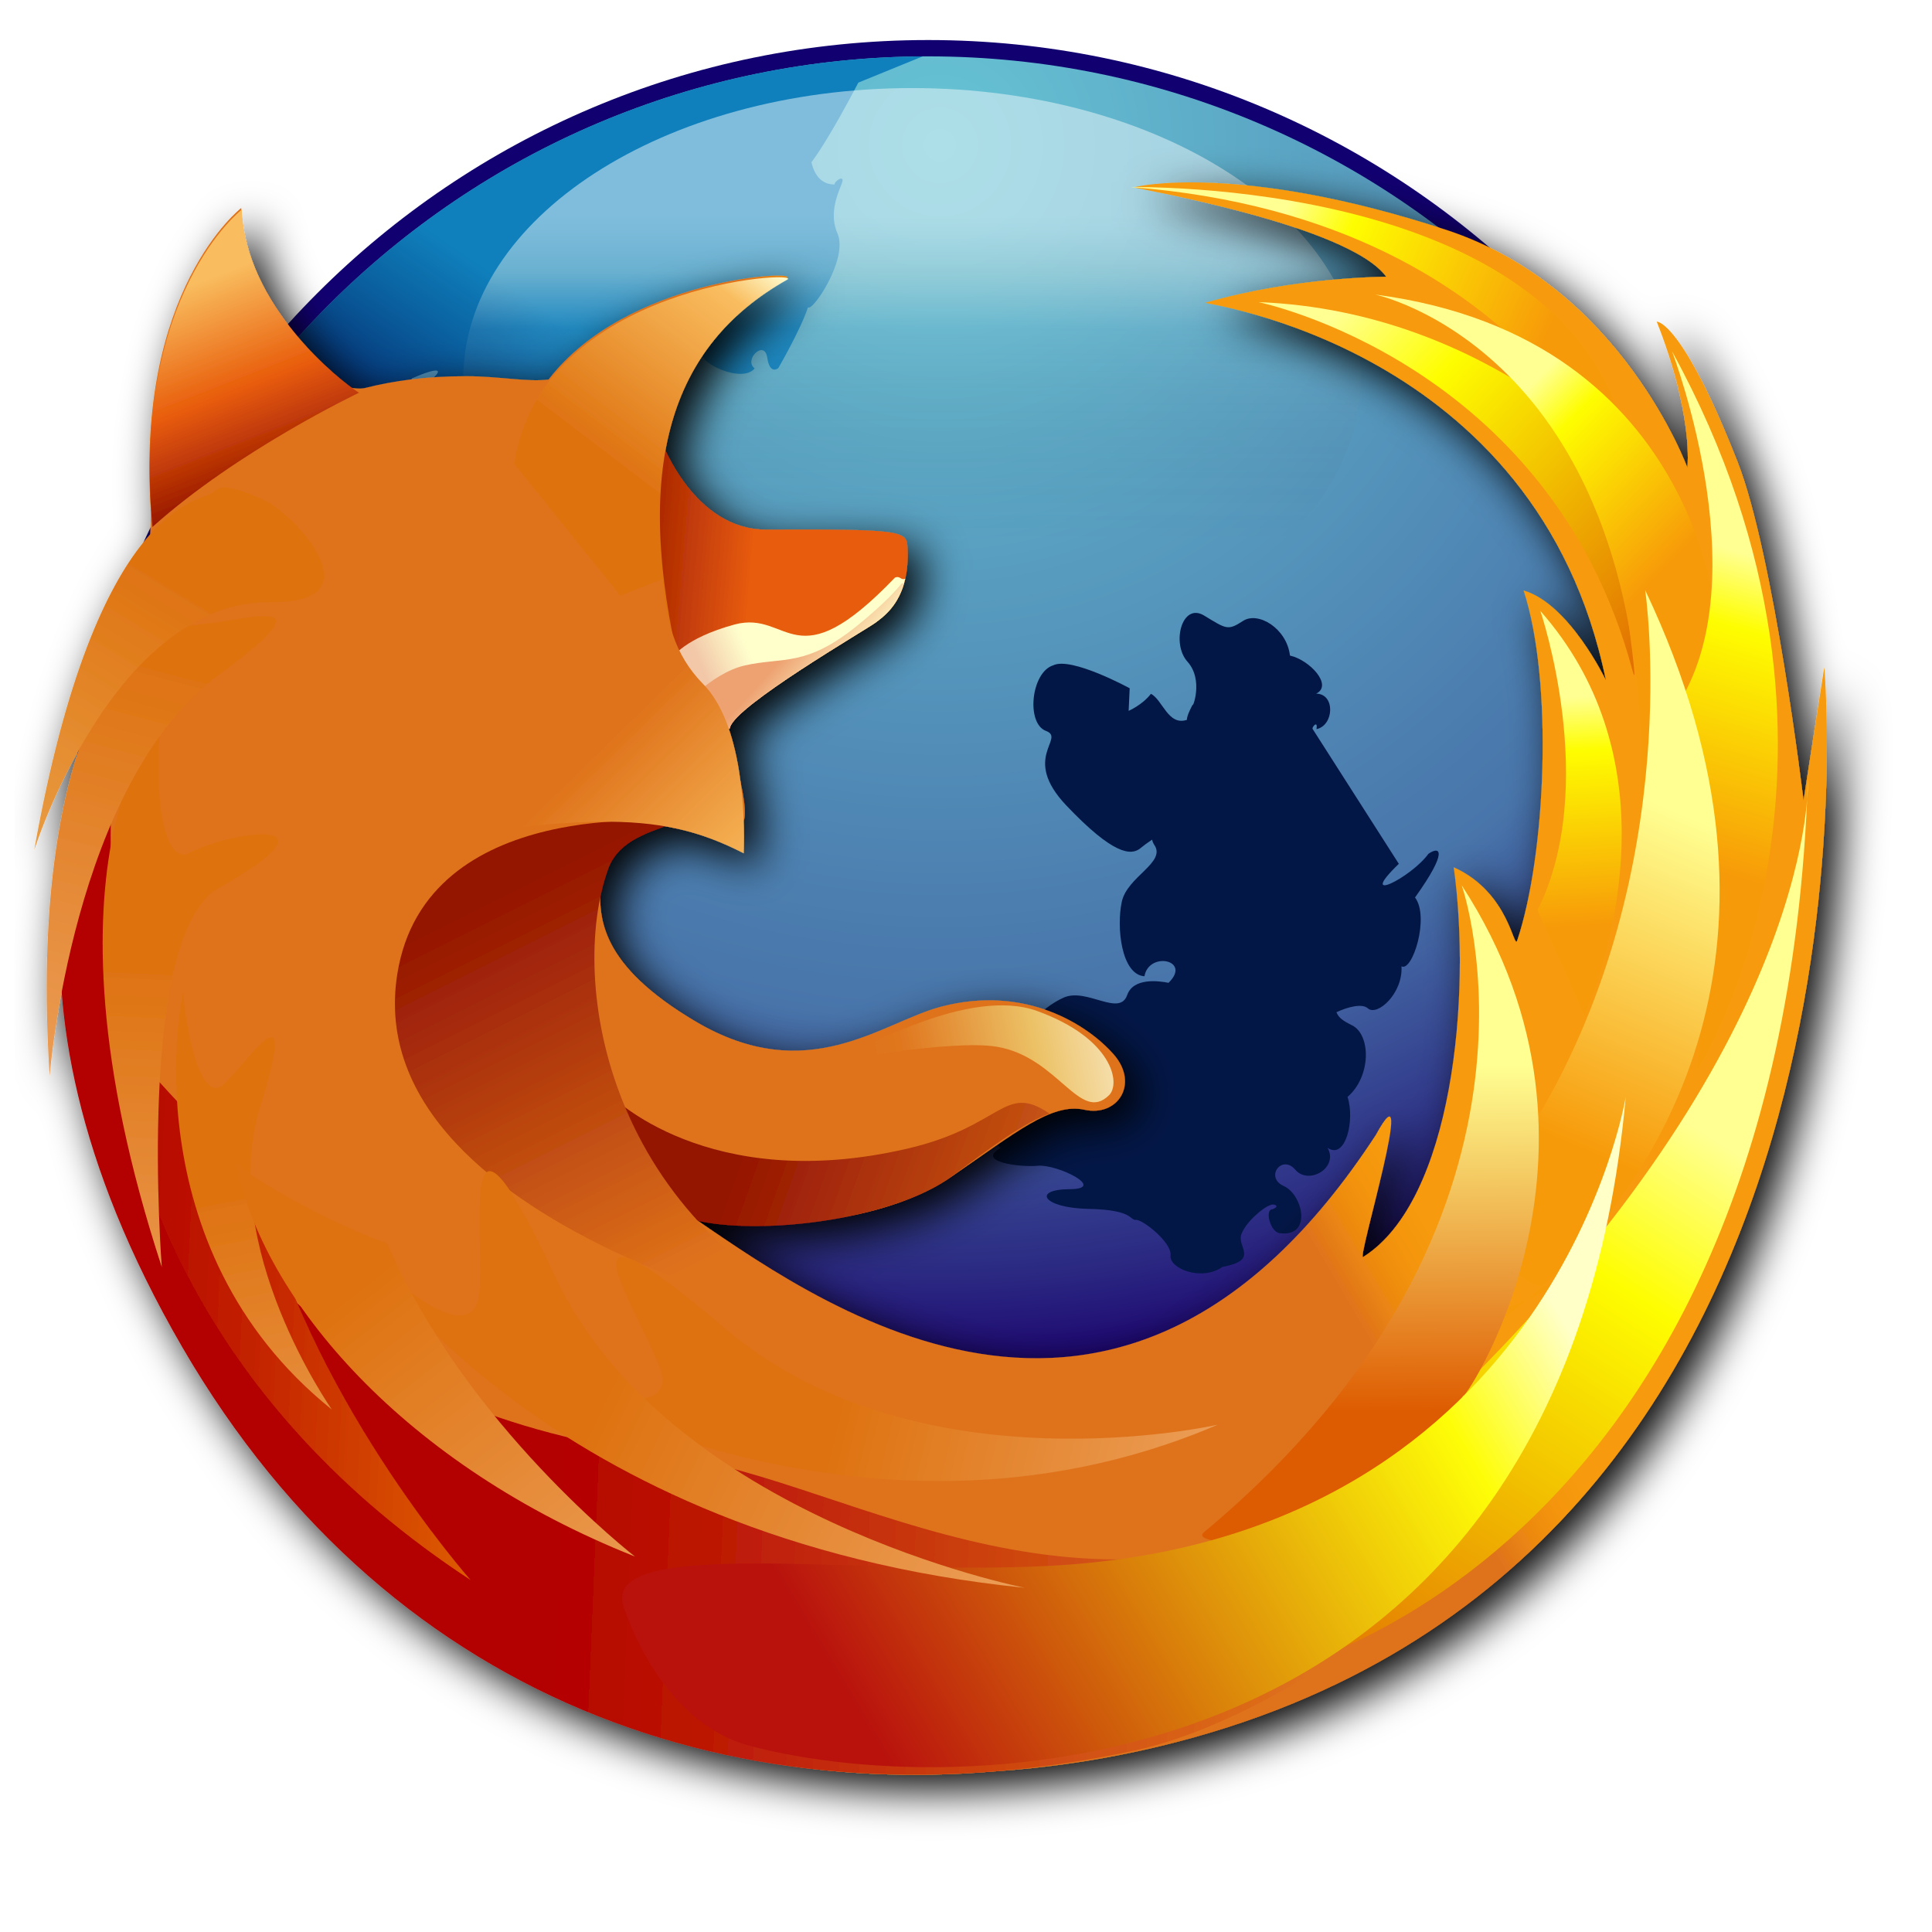
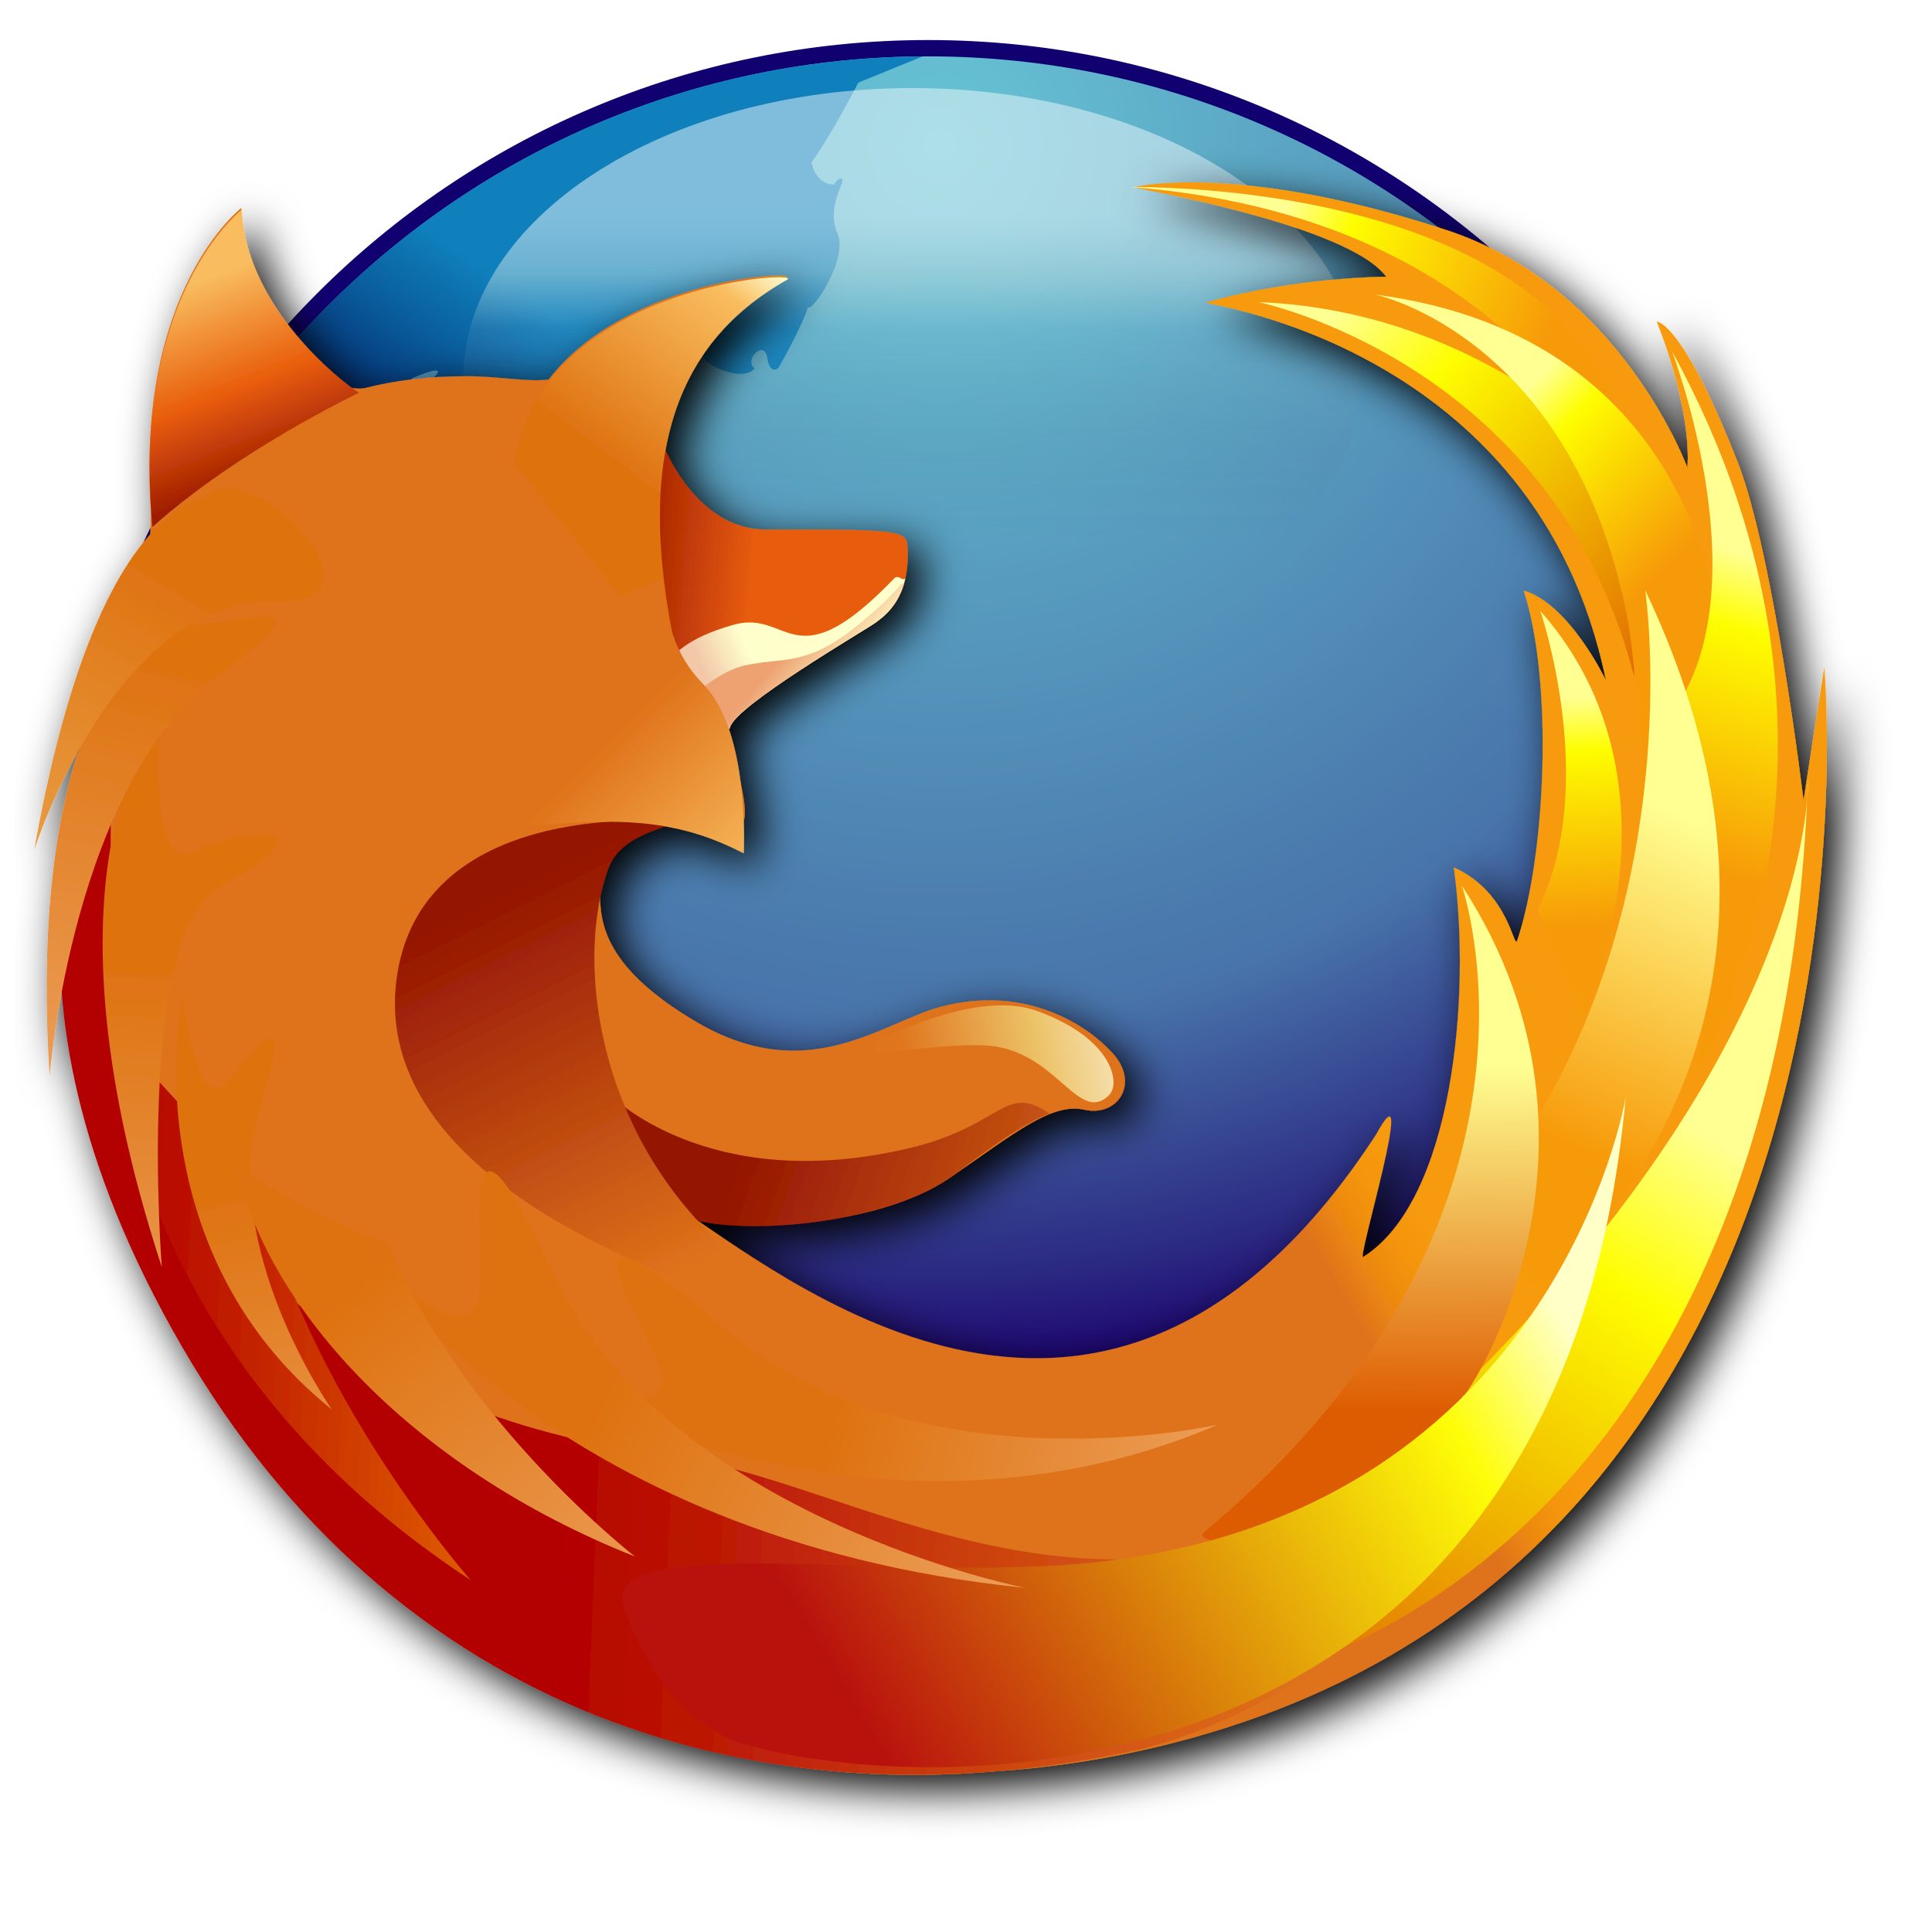
<svg xmlns="http://www.w3.org/2000/svg" xmlns:xlink="http://www.w3.org/1999/xlink" width="256" height="256" viewBox="0 0 132.72 127.219">
  <g>
    <g>
      <ellipse fill="#110070" cx="63.755" cy="59.375" rx="59.336" ry="59.375" />
      <radialGradient id="firefox-logo-61" cx="64.569" cy="7.227" r="104.221" fx="64.569" fy="7.227" gradientUnits="userSpaceOnUse">
        <stop offset="0" style="stop-color:#67C5D5" />
        <stop offset="0.576" style="stop-color:#4874AA" />
        <stop offset="0.749" style="stop-color:#2A2781" />
        <stop offset="0.815" style="stop-color:#1B006D" />
        <stop offset="1" style="stop-color:#596AAD" />
      </radialGradient>
      <ellipse fill="url(#firefox-logo-61)" cx="63.755" cy="59.375" rx="58.215" ry="58.254" />
-       <path fill="#031747" d="M90.165,47.314c-0.042-0.123,0.384-0.62,0.27,0.024 c1.209-0.245,1.311-2.43-0.021-2.438c1.176-0.58-0.453-2.318-1.799-2.615c-0.217-1.87-2.189-3.059-3.226-2.38 c-1.047,0.681-1.137,0.561-2.671-0.37c-1.528-0.927-2.264,1.928-1.14,3.175c1.131,1.256,0.311,3.281,0.358,2.935 c0,0-0.426,0.766-0.398,1.053c-1.294,0.439-1.672-1.383-2.475-1.786c-0.585,0.763-1.53,1.17-1.53,1.17l0.071-1.553 c0,0-4.017-2.188-5.251-1.575c-1.521,0.47-1.881,3.991-0.5,4.506c1.383,0.521-1.735,1.818,1.393,5.116 c3.213,3.386,4.455,3.483,5.111,2.932c0.162-0.139,0.442-0.347,0.784-0.578c0.031,0.13,0.083,0.255,0.163,0.373 c0.804,1.209-1.869,2.162-2.242,3.894c-0.379,1.751-0.03,5.007,1.556,5.118c0.302-1.735,3.27-1.122,1.655,0.45 c-0.703-0.142-2.421-0.357-2.841,0.841c-0.53,1.512-2.774-0.512-4.344,0.167c-1.563,0.674-3.844,2.887-3.076,4.443 c1.476-0.7,2.606,2.456,0.544,1.808c-2.069-0.65-1.667,0.583-1.667,0.583s-2.154,1.699-0.137,3.508 c-1.753,0.91,1.226,1.338,2.546,1.217c1.322-0.12,4.792,1.591,2.185,1.608c-2.612,0.016-1.834,1.294,1.294,1.355 c3.123,0.064,2.795,0.788,3.259,0.756c0.464-0.032,2.484,1.561,2.374,2.444c-0.113,0.884,2.116,1.801,3.566,0.788 c2.539-0.471,1.006-1.364,1.291-2.215c0.285-0.854,1.574-1.942,2.016-2.03c0.084-0.115,0.775,0.023,0.134,0.283 c-0.554,0.006-0.161,1.566,0.502,1.646c2.242,0.273,1.586-2.654,0.269-3.243c-1.32-0.594-0.135-2.204,0.792-1.12 c0.927,1.082,2.993-0.133,2.218-1.504c1.232,0.854,1.896-1.909,1.372-3.495c1.648-1.429,1.595-4.278,0.32-4.915 c-0.627-0.313-0.93-0.516-1.082-0.905c0.757-0.358,1.761-0.622,2.155-0.269c0.641,0.579,2.425-1.018,2.312-2.885 c0.751,0.412,1.947-3.395,0.931-4.727c2.326-3.252,1.699-3.547,0.921-3.002c-1.17,1.622-5.013,3.563-2.034,0.688" />
      <g>
        <defs>
          <ellipse id="firefox-logo-8" cx="63.755" cy="59.375" rx="58.215" ry="58.254" />
        </defs>
        <clipPath id="firefox-logo-68">
          <use xlink:href="#firefox-logo-8" />
        </clipPath>
        <linearGradient id="firefox-logo-70" gradientUnits="userSpaceOnUse" x1="38.492" y1="19.147" x2="29.174" y2="32.832">
          <stop offset="0" style="stop-color:#0F80BC" />
          <stop offset="0.338" style="stop-color:#0A5F9E" />
          <stop offset="1" style="stop-color:#00145A" />
        </linearGradient>
        <path clip-path="url(#firefox-logo-68)" fill="url(#firefox-logo-70)" d="M38.752,6.095 c-10.573,4.747-18.551,14.531-18.551,14.531s0.938,2.145,1.265,1.987c0.33-0.156-2.361,5.628-0.386,5.954 c1.985,0.325,7.696-3.578,6.637-3.22c-1.056,0.356,0.595-2.112,0.595-2.112s2.972-1.318,1.214,0.202 c-1.743,1.511,2.318,0.187,2.255,0.496c-0.064,0.311,0.525,1.147,0.525,1.147s-1.393,1.494,0.406,0.892 c6.172-2.075,0.812,1.779,0.812,1.779l0.106,1.312l2.67,0.464l1.578-0.15c0,0,1.381-2.436,1.914-3.098 c0.535-0.663,1.028-3.284,1.028-3.284s0.803-0.084-0.213-0.468c-1.016-0.385,0.972-1.583,1.886-1.434l4.303-1.336 c0.138,0.068,0.292,0.103,0.47,0.082c0.985-0.114,0.489,1.603,1.294,2.25c0.796,0.644,2.627,1.264,3.283,0.469 c-0.784-0.594,0.674-2.011,0.86-0.751c0.187,1.249,0.767,0.723,0.767,0.723s1.543-2.654,2.036-4.177 c0.27,0.377,2.788-3.309,2.025-5.067c-0.771-1.78,0.479-3.456,0.34-3.715c-0.143-0.256-0.896,0.528-0.34,0.34 c0.561-0.192-1.589,0.772-1.874-2.061c-0.288-2.89-0.707,0.243-0.985,1.169c0.377,1.508,4.29-6.093,4.29-6.093l5.044-2.057 C64.006,0.873,52.525-0.088,38.752,6.095z" />
      </g>
      <linearGradient id="firefox-logo-71" gradientUnits="userSpaceOnUse" x1="62.652" y1="34.546" x2="62.652" y2="11.895">
        <stop offset="0.014" style="stop-color:#000000" stop-opacity="0" />
        <stop offset="0.65" style="stop-color:#C4E0E3" stop-opacity="0.2" />
        <stop offset="0.822" style="stop-color:#C4E0E3" />
        <stop offset="0.85" style="stop-color:#CDE5E8" />
        <stop offset="0.944" style="stop-color:#E8F4F7" />
        <stop offset="1" style="stop-color:#F2FAFC" />
      </linearGradient>
      <ellipse opacity="0.5" fill="url(#firefox-logo-71)" cx="62.652" cy="23.271" rx="30.825" ry="19.971" />
    </g>
    <filter id="blurshadow" x="-25%" y="-25%" width="150%" height="150%">
      <feGaussianBlur in="SourceAlpha" stdDeviation="1.5" result="blur" />
      <feOffset dx="1" dy="1" in="blur" result="shift" />
      <feMerge>
        <feMergeNode in="shift" />
        <feMergeNode in="SourceGraphic" />
      </feMerge>
    </filter>
    <g filter="url(#blurshadow)">
      <g>
        <linearGradient id="firefox-logo-74" gradientUnits="userSpaceOnUse" x1="64.478" y1="56.301" x2="78.466" y2="48.085">
          <stop offset="0" style="stop-color:#DF731B" />
          <stop offset="0.545" style="stop-color:#DF731B" />
          <stop offset="0.701" style="stop-color:#EC8811" />
          <stop offset="0.859" style="stop-color:#F4950B" />
          <stop offset="1" style="stop-color:#F79A09" />
        </linearGradient>
        <path fill="url(#firefox-logo-74)" d="M125.321,43.084l-1.426,9.15c0,0-2.039-16.94-4.538-23.273 c-3.83-9.704-5.534-9.626-5.545-9.612c2.565,6.519,2.1,10.021,2.1,10.021s-4.545-12.387-16.562-16.328 c-14.232-4.665-21.482-2.979-21.428-2.914c0.054,0.066,14.709,2.562,17.308,6.133c0,0-6.225,0-12.42,1.785 c-0.28,0.08,22.793,2.882,27.51,25.938c0,0-2.529-5.277-5.657-6.173c2.057,6.258,1.529,18.133-0.43,24.035 c-0.252,0.759-0.51-3.281-4.369-5.021c1.236,8.857-0.074,22.905-6.219,26.775c-0.479,0.301,3.852-13.868,0.871-8.39 c-17.797,27.287-38.956,11.04-47.538,5.249c6.888,1.688,14.205,0.472,18.441-2.423c4.275-2.922,6.804-5.058,9.075-4.553 c2.27,0.507,3.781-1.771,2.018-3.792c-1.765-2.025-6.051-4.808-11.849-3.291c-4.089,1.071-9.156,5.595-16.891,1.014 c-6.599-3.91-6.554-7.085-6.554-9.108c0-2.024,1.8-5.1,5.076-4.595c2.934,0.453,1.388-1.27,4.545,0 c0.86,0.346-0.086-4.129-1.31-6.996c2.357-4.919,10.004-6.381,10.575-6.812c1.034-0.782,0.465-1.172,0.818-2.35 c0.33-1.097,0.541-4.062-8.017-3.243c-3.938,0.377-6.443-4.726-7.264-5.965c0.266-1.577,0.693-3.018,1.271-4.338 c0.587-1.203,1.228-2.305,1.868-3.139c0.2-0.261,0.374-0.49,0.532-0.703c1.276-1.488,2.842-2.76,4.722-3.818 c0.981-0.554-10.969-0.035-16.346,6.974c-1.443,0.188-3.423-0.228-5.636-0.228c-2.774,0-4.953,0.303-6.97,0.81 c-0.323,0.081-0.844,0.037-1.481-0.115c-1.775-1.839-6.797-6.259-7.027-12.254c0,0-7.302,5.612-6.209,20.912 c-0.096,8.461-2.594,6.042-3.879,10.634c-0.598,2.176,0.899,3.815,0.899,3.879c-0.002,0.033,1.796-1.946,1.796-1.946 s-11.323,19.617,3.3,44.66c12.604,21.589,33.755,31.13,55.703,29.272c3.839-0.25,7.706-0.822,11.564-1.754 C130.881,104.828,125.321,43.084,125.321,43.084z" />
      </g>
      <linearGradient id="firefox-logo-75" gradientUnits="userSpaceOnUse" x1="41.839" y1="36.962" x2="52.697" y2="37.892">
        <stop offset="0.011" style="stop-color:#941403" />
        <stop offset="0.897" style="stop-color:#E85C0A" />
      </linearGradient>
      <path fill="url(#firefox-logo-75)" d="M45.469,27.61c0,0,2.21,6.039,7.167,6.019 c9.457-0.038,9.646,0.093,9.707,1.243c0.188,3.5-1.54,4.647-2.201,5.145c-0.663,0.497-9.668,5.718-9.999,7.211 C49.812,48.72,39.752,33.03,39.752,33.03L45.469,27.61z" />
      <linearGradient id="firefox-logo-77" gradientUnits="userSpaceOnUse" x1="48.731" y1="44.32" x2="51.856" y2="42.945">
        <stop offset="0" style="stop-color:#F2C8A9" />
        <stop offset="1" style="stop-color:#FFFFCC" />
      </linearGradient>
      <path fill="url(#firefox-logo-77)" d="M60.143,40.017c0.502-0.378,1.616-1.137,2.042-3.011 c-0.311,0.126-0.34-0.23-0.707-0.076c-6.955,7.255-7.221,2.203-11.017,3.22c-3.46,0.947-4.237,2.246-4.383,2.347 c0.051,0.073,0.104,0.148,0.155,0.221c0.997,0.506,1.953,2.122,2.671,3.564c0.702,0.836,1.173,1.248,1.241,0.945 C50.475,45.734,59.48,40.513,60.143,40.017z" />
      <linearGradient id="firefox-logo-78" gradientUnits="userSpaceOnUse" x1="38.768" y1="82.582" x2="91.339" y2="84.747">
        <stop offset="0" style="stop-color:#B30000" />
        <stop offset="1" style="stop-color:#DF731B" />
      </linearGradient>
      <path fill="url(#firefox-logo-78)" d="M8.18,45.782C6.76,48.761-2.352,64.159,12.519,89.787 c14.552,25.084,39.737,33.276,65.45,27.71c7.34-1.588,15.803-7.331,21.196-11.545c-3.465-8.74-1.414-8.412-3.271-7.262 c-20.714,12.823-37.18,0.174-49.924-1.443C-0.913,91.305,8.345,45.689,8.345,45.689L8.18,45.782z" />
      <linearGradient id="firefox-logo-79" gradientUnits="userSpaceOnUse" x1="51.278" y1="74.424" x2="78.689" y2="84.212">
        <stop offset="0" style="stop-color:#941403" />
        <stop offset="1" style="stop-color:#DF731B" />
      </linearGradient>
      <path fill="url(#firefox-logo-79)" d="M47.219,80.933c4.419,1.325,14.06,0.183,18.201-2.897 c2.79-2.074,4.898-3.638,6.671-4.292c-3.134-2.129-3.184,0.889-9.774,2.415c-13.728,3.185-20.393-3.695-20.393-3.695 c0.972,5.444,4.372,8.095,5.902,9.036C47.42,81.14,47.207,80.929,47.219,80.933z" />
      <linearGradient id="firefox-logo-80" gradientUnits="userSpaceOnUse" x1="6.106" y1="87.057" x2="32.828" y2="87.057" gradientTransform="matrix(0.9988 0.049 -0.049 0.9988 4.7153 -1.2399)">
        <stop offset="0.056" style="stop-color:#B30000" />
        <stop offset="1" style="stop-color:#DE5C01" />
      </linearGradient>
      <path fill="url(#firefox-logo-80)" d="M32.332,105.794c0,0-11.428-12.896-14.618-27.338 c-4.704-4.443-8.042-8.2-10.259-10.917C8.735,77.816,13.975,93.771,32.332,105.794z" />
      <linearGradient id="firefox-logo-81" gradientUnits="userSpaceOnUse" x1="209.723" y1="-130.659" x2="224.261" y2="-85.619" gradientTransform="matrix(0.9929 0.1186 -0.1186 0.9929 -207.2682 181.2932)">
        <stop offset="0.056" style="stop-color:#DE7210" />
        <stop offset="1" style="stop-color:#F6C08F" />
      </linearGradient>
      <path fill="url(#firefox-logo-81)" d="M22.799,94.082c0,0-7.887-11.228-4.93-20.762 c2.66-8.571-0.565-3.472-2.441-1.64c-1.895,1.851-2.869-5.464-2.821-6.307c0.003-0.018,0.001-0.026-0.001-0.027 C12.487,65.321,8.852,82.872,22.799,94.082z" />
      <linearGradient id="firefox-logo-82" gradientUnits="userSpaceOnUse" x1="12.471" y1="61.107" x2="12.471" y2="111.455" gradientTransform="matrix(0.999 0.0448 -0.0448 0.999 3.2321 -0.6968)">
        <stop offset="0.056" style="stop-color:#DE7210" />
        <stop offset="1" style="stop-color:#F6C08F" />
      </linearGradient>
      <path fill="url(#firefox-logo-82)" d="M11.115,84.294c0,0-1.798-22.788,3.885-26.009 c9.025-5.115,0.753-3.919-1.864-2.499c-2.645,1.433-2.4-8-2.026-8.896C11.477,46.007,1.795,55.808,11.115,84.294z" />
      <path fill="#A40000" d="M50.601,17.239c0,0-7.145,7.257-7.092,7.282c0.054,0.026,0.205,9.315,0.438,11.948 c0.856,1.011,3.524,7.588,1.482,6.128c-2.086-1.49-0.582-1.522-0.4-0.765c0.005,0.025,0.005,0.037,0,0.037 C44.891,41.933,39.844,30.946,50.601,17.239z" />
      <linearGradient id="firefox-logo-83" gradientUnits="userSpaceOnUse" x1="18.348" y1="30.846" x2="12.886" y2="16.85">
        <stop offset="0.011" style="stop-color:#941403" />
        <stop offset="0.472" style="stop-color:#E85C0A" />
        <stop offset="1" style="stop-color:#F9BD5F" />
      </linearGradient>
      <path fill="url(#firefox-logo-83)" d="M16.613,11.647c0,0-7.594,5.825-6.143,21.805 c5.878-5.277,14.19-9.222,14.19-9.222C23.265,23.352,16.866,18.233,16.613,11.647z" />
      <linearGradient id="firefox-logo-84" gradientUnits="userSpaceOnUse" x1="41.704" y1="34.058" x2="54.792" y2="16.853">
        <stop offset="0.197" style="stop-color:#DE7210" />
        <stop offset="0.843" style="stop-color:#F9BD5F" />
        <stop offset="1" style="stop-color:#FFFCCF" />
      </linearGradient>
      <path fill="url(#firefox-logo-84)" d="M35.328,29.122l11.406,14.185c-3.291-13.93-0.761-22.288,7.34-26.847 C55.273,15.784,37.149,16.703,35.328,29.122z" />
      <linearGradient id="firefox-logo-85" gradientUnits="userSpaceOnUse" x1="34.784" y1="57.541" x2="48.052" y2="84.079">
        <stop offset="0.017" style="stop-color:#941403" />
        <stop offset="1" style="stop-color:#DF731B" />
      </linearGradient>
      <path fill="url(#firefox-logo-85)" d="M27.292,64.164C29.237,51.908,46.294,53.71,46.294,53.71 c-0.761,0.565-3.683,0.903-4.52,3.241c-2.762,7.719-0.128,24.581,17.078,31.653C60.667,89.352,24.418,82.276,27.292,64.164z" />
      <linearGradient id="firefox-logo-86" gradientUnits="userSpaceOnUse" x1="54.825" y1="41.267" x2="58.139" y2="44.27">
        <stop offset="0" style="stop-color:#EEA272" />
        <stop offset="1" style="stop-color:#FFFFCC" />
      </linearGradient>
      <path fill="url(#firefox-logo-86)" d="M62.087,37.338c-0.084-0.015-0.158-0.013-0.195,0.037 c-0.21,0.281-1.021,1.239-2.95,2.81c-3.583,2.915-5.093,2.177-7.762,2.774c-1.215,0.271-2.37,1.087-3.148,1.741 c0.315,0.509,0.609,1.057,0.871,1.582c0.702,0.836,1.173,1.248,1.241,0.945c0.331-1.493,9.336-6.714,9.999-7.211 C60.613,39.663,61.611,38.962,62.087,37.338z" />
      <linearGradient id="firefox-logo-87" gradientUnits="userSpaceOnUse" x1="35.5" y1="48.361" x2="50.721" y2="63.893">
        <stop offset="0.197" style="stop-color:#DF731B" />
        <stop offset="0.843" style="stop-color:#F9BD5F" />
        <stop offset="1" style="stop-color:#FFFCCF" />
      </linearGradient>
      <path fill="url(#firefox-logo-87)" d="M51.09,55.865c0.1-2.59-0.081-8.881-2.774-11.611 c-2.057-2.085-2.54-4.474-2.816-7.201c-22.363,8.353-25.556,19.272-23.32,18.917C40.066,53.135,45.094,52.788,51.09,55.865z" />
      <linearGradient id="firefox-logo-88" gradientUnits="userSpaceOnUse" x1="847.471" y1="-1065.021" x2="847.471" y2="-1007.958" gradientTransform="matrix(0.9673 0.2537 -0.2537 0.9673 -1076.666 855.2322)">
        <stop offset="0.056" style="stop-color:#DE7210" />
        <stop offset="1" style="stop-color:#F6C08F" />
      </linearGradient>
      <path fill="url(#firefox-logo-88)" d="M3.411,71.171c0,0,1.554-20.192,11.661-27.582 c7.935-5.805,1.773-3.696-1.291-3.456c-3.231,0.256-4.954,2.221-4.331,1.498c0.027-0.03,0.036-0.047,0.031-0.055 C9.375,41.451,1.897,47.726,3.411,71.171z" />
      <linearGradient id="firefox-logo-89" gradientUnits="userSpaceOnUse" x1="15.856" y1="36.413" x2="-3.437" y2="67.833" gradientTransform="matrix(0.9897 -0.0801 0.0949 1.1727 -3.8203 -4.9468)">
        <stop offset="0.056" style="stop-color:#DE7210" />
        <stop offset="1" style="stop-color:#F2C06E" />
      </linearGradient>
      <path fill="url(#firefox-logo-89)" d="M2.347,55.658c0,0,5.416-17.192,16.362-17.047 c7.259,0.097,1.501-6.134-0.695-7.081c-2.291-0.981-2.839-0.943-3.374-0.469C13.838,31.771,6.636,31.497,2.347,55.658z" />
      <linearGradient id="firefox-logo-90" gradientUnits="userSpaceOnUse" x1="80.929" y1="67.845" x2="60.433" y2="71.76">
        <stop offset="0.005" style="stop-color:#FFFAEE" />
        <stop offset="0.467" style="stop-color:#ECC267" />
        <stop offset="0.892" style="stop-color:#E07820" />
        <stop offset="1" style="stop-color:#DF731B" />
      </linearGradient>
      <path fill="url(#firefox-logo-90)" d="M76.185,72.486c0.823-0.807,0.249-3.903-4.924-5.78 c-4.694-1.705-12.021,2.63-14.195,3.486c0,0,8.299-1.555,11.411-1.037C72.695,69.857,74.177,74.456,76.185,72.486z" />
      <linearGradient id="firefox-logo-91" gradientUnits="userSpaceOnUse" x1="-411.273" y1="427.628" x2="-411.273" y2="475.32" gradientTransform="matrix(0.992 0.1261 -0.1261 0.992 477.0624 -332.3914)">
        <stop offset="0.056" style="stop-color:#DE7210" />
        <stop offset="1" style="stop-color:#F2C06E" />
      </linearGradient>
    </g>
    <g id="Fire">
      <linearGradient id="firefox-logo-110" gradientUnits="userSpaceOnUse" x1="88.331" y1="117.368" x2="117.265" y2="72.741">
        <stop offset="0" style="stop-color:#DE5C01" />
        <stop offset="0.736" style="stop-color:#FEFD00" />
        <stop offset="0.961" style="stop-color:#FFFF92" />
      </linearGradient>
      <path fill="url(#firefox-logo-110)" d="M124.199,50.76c0,0,0.771,17.288-23.244,41.304 c-2.669,2.668-17.16,16.244-16.65,20.317C84.484,113.82,122.326,106.576,124.199,50.76z" />
      <linearGradient id="firefox-logo-111" gradientUnits="userSpaceOnUse" x1="105.157" y1="22.738" x2="86.211" y2="14.417">
        <stop offset="0" style="stop-color:#F79A09" />
        <stop offset="0.736" style="stop-color:#FEFD00" />
        <stop offset="0.961" style="stop-color:#FFFF92" />
      </linearGradient>
      <path fill="url(#firefox-logo-111)" d="M77.64,10.096c28.926,2.222,34.528,23.021,34.53,21.748 C112.243,11.624,84.726,10.089,77.64,10.096z" />
      <linearGradient id="firefox-logo-112" gradientUnits="userSpaceOnUse" x1="117.882" y1="41.729" x2="91.359" y2="17.106">
        <stop offset="0" style="stop-color:#DE5C01" />
        <stop offset="0.736" style="stop-color:#FEFD00" />
        <stop offset="0.961" style="stop-color:#FFFF92" />
      </linearGradient>
      <path fill="url(#firefox-logo-112)" d="M86.449,18.003c0,0,20.053,4.099,25.709,25.354 c0.75,2.815-2.416-17.267-1.439-15.361C111.694,29.912,102.648,18.638,86.449,18.003z" />
      <linearGradient id="firefox-logo-113" gradientUnits="userSpaceOnUse" x1="1.14" y1="145.445" x2="-9.966" y2="133.959" gradientTransform="matrix(0.9996 -0.0282 0.0282 0.9996 104.7769 -104.6242)">
        <stop offset="0" style="stop-color:#F79A09" />
        <stop offset="0.736" style="stop-color:#FEFD00" />
        <stop offset="0.961" style="stop-color:#FFFF92" />
      </linearGradient>
      <path fill="url(#firefox-logo-113)" d="M94.464,17.483c0,0,18.11,3.775,18.29,32.509 c0.127,20.338,3.141,7.635,6.131,3.064c2.578-3.948,0.816-8.76,0.754-8.748c-0.01,0.003-1.305-3.743-0.432-2.156 c0.039,0.07-1.216-1.034-1.207-1.035C118.201,41.087,117.303,20.465,94.464,17.483z" />
      <linearGradient id="firefox-logo-114" gradientUnits="userSpaceOnUse" x1="113.436" y1="55.834" x2="119.687" y2="34.332">
        <stop offset="0" style="stop-color:#F79A09" />
        <stop offset="0.736" style="stop-color:#FEFD00" />
        <stop offset="0.961" style="stop-color:#FFFF92" />
      </linearGradient>
      <path fill="url(#firefox-logo-114)" d="M114.857,21.376c0,0,6.505,16.945-0.389,25.371 c-2.25,2.75-2.502,16.839,0.247,15.545c2.756-1.296,2.157,7.481,1.796,8.48c-0.008,0.019-0.01,0.028-0.006,0.031 C116.685,70.914,130.097,49.143,114.857,21.376z" />
      <linearGradient id="firefox-logo-115" gradientUnits="userSpaceOnUse" x1="-51.966" y1="212.788" x2="-52.194" y2="196.434" gradientTransform="matrix(0.9992 -0.0412 0.0412 0.9992 151.8961 -153.906)">
        <stop offset="0" style="stop-color:#F79A09" />
        <stop offset="0.736" style="stop-color:#FEFD00" />
        <stop offset="0.961" style="stop-color:#FFFF92" />
      </linearGradient>
      <path fill="url(#firefox-logo-115)" d="M105.814,39.215c0,0,4.095,11.989-0.193,20.56l3.244,7.245 C111.244,61.176,114.273,48.817,105.814,39.215z" />
      <linearGradient id="firefox-logo-116" gradientUnits="userSpaceOnUse" x1="-172.721" y1="332.082" x2="-161.456" y2="309.893" gradientTransform="matrix(0.9975 -0.0707 0.0707 0.9975 254.6004 -268.4704)">
        <stop offset="0" style="stop-color:#F79A09" />
        <stop offset="0.961" style="stop-color:#FFFF92" />
      </linearGradient>
      <path fill="url(#firefox-logo-116)" d="M113.016,37.789c0,0,2.832,19.03-7.387,36.208 c0.158,3.973-0.539,7.569-1.496,10.532c0.445,0.586,1.041,0.987,1.827,1.057c-0.347,0.32-0.692,0.62-1.026,0.904 c-0.614,0.271-1.243,0.558-1.852,0.853c-0.13,0.303-0.261,0.597-0.389,0.879c0.68-0.477,1.438-1.056,2.24-1.731 c2.087-0.922,3.965-1.638,3.961-1.642c0,0-0.383,0.143-1.303,0.478c-0.619,0.225-1.16,0.301-1.632,0.259 C113.851,78.394,124.665,62.311,113.016,37.789z M101.109,88.379c-0.902,0.529-1.558,1.025-1.698,1.408 c-0.103,0.279,0.512,0.118,1.575-0.479C101.041,88.989,101.086,88.676,101.109,88.379z" />
      <linearGradient id="firefox-logo-117" gradientUnits="userSpaceOnUse" x1="99.206" y1="87.747" x2="100.721" y2="63.169" gradientTransform="matrix(0.9975 -0.0707 0.0707 0.9975 -10.9669 13.6507)">
        <stop offset="0" style="stop-color:#DE5C01" />
        <stop offset="0.961" style="stop-color:#FFFF92" />
      </linearGradient>
      <path fill="url(#firefox-logo-117)" d="M100.412,58.065c0,0,8.057,22.932-17.693,44.432 c-1.519,1.269,10.452,0.726,11.5,0.25c3.086-1.402,6.733-10.757,6.303-9.637C100.095,94.229,112.479,76.574,100.412,58.065z" />
      <linearGradient id="firefox-logo-118" gradientUnits="userSpaceOnUse" x1="58.369" y1="113.859" x2="105.875" y2="85.465">
        <stop offset="0" style="stop-color:#B9120D" />
        <stop offset="0.814" style="stop-color:#FEFD07" />
        <stop offset="1" style="stop-color:#FFFFC7" />
      </linearGradient>
      <path fill="url(#firefox-logo-118)" d="M111.68,72.61c0,0-4.86,29.744-38.461,32.137 c-13.157,0.938-32.048-2.141-30.375,2.877c0.519,1.556,2.992,8.043,8.636,9.548C66.755,121.247,107.395,119.913,111.68,72.61z " />
    </g>
    <g>
      <linearGradient id="firefox-logo-119" gradientUnits="userSpaceOnUse" x1="54.24" y1="93.582" x2="102.907" y2="100.176" gradientTransform="matrix(0.9951 0.0989 -0.0989 0.9951 10.3843 -6.0754)">
        <stop offset="0.056" style="stop-color:#DE7210" />
        <stop offset="1" style="stop-color:#F6C08F" />
      </linearGradient>
      <path fill="url(#firefox-logo-119)" d="M83.657,95.119c0,0-20.559,4.697-33.878-6.641 c-12.187-10.377-6.141-1.643-4.488,2.665c1.698,4.418-7.853,1.042-9.289,0.332C34.571,90.774,58.625,105.859,83.657,95.119z" />
      <linearGradient id="firefox-logo-120" gradientUnits="userSpaceOnUse" x1="39.013" y1="89.89" x2="95.522" y2="107.65" gradientTransform="matrix(0.9895 0.1448 -0.1448 0.9895 14.2829 -5.8352)">
        <stop offset="0.056" style="stop-color:#DE7210" />
        <stop offset="1" style="stop-color:#F6C08F" />
      </linearGradient>
      <path fill="url(#firefox-logo-120)" d="M70.408,106.325c0,0-24.525-4.82-32.29-21.438 c-6.635-14.197-4.879-3.779-5.178,0.962c-0.314,4.877-7.191-1.783-8.11-2.942c-0.026-0.028-0.044-0.047-0.046-0.042 C24.647,82.955,37.433,102.999,70.408,106.325z" />
      <linearGradient id="firefox-logo-121" gradientUnits="userSpaceOnUse" x1="-601.467" y1="628.961" x2="-574.597" y2="680.404" gradientTransform="matrix(0.9837 -0.1799 0.1799 0.9837 500.9515 -643.7268)">
        <stop offset="0.056" style="stop-color:#DE7210" />
        <stop offset="1" style="stop-color:#F6C08F" />
      </linearGradient>
      <path fill="url(#firefox-logo-121)" d="M43.617,104.176c0,0-11.714-9.073-16.995-21.514 c-4.438-1.542-10.339-5.067-10.456-5.67C18.041,86.659,27.912,97.946,43.617,104.176z" />
    </g>
  </g>
</svg>
